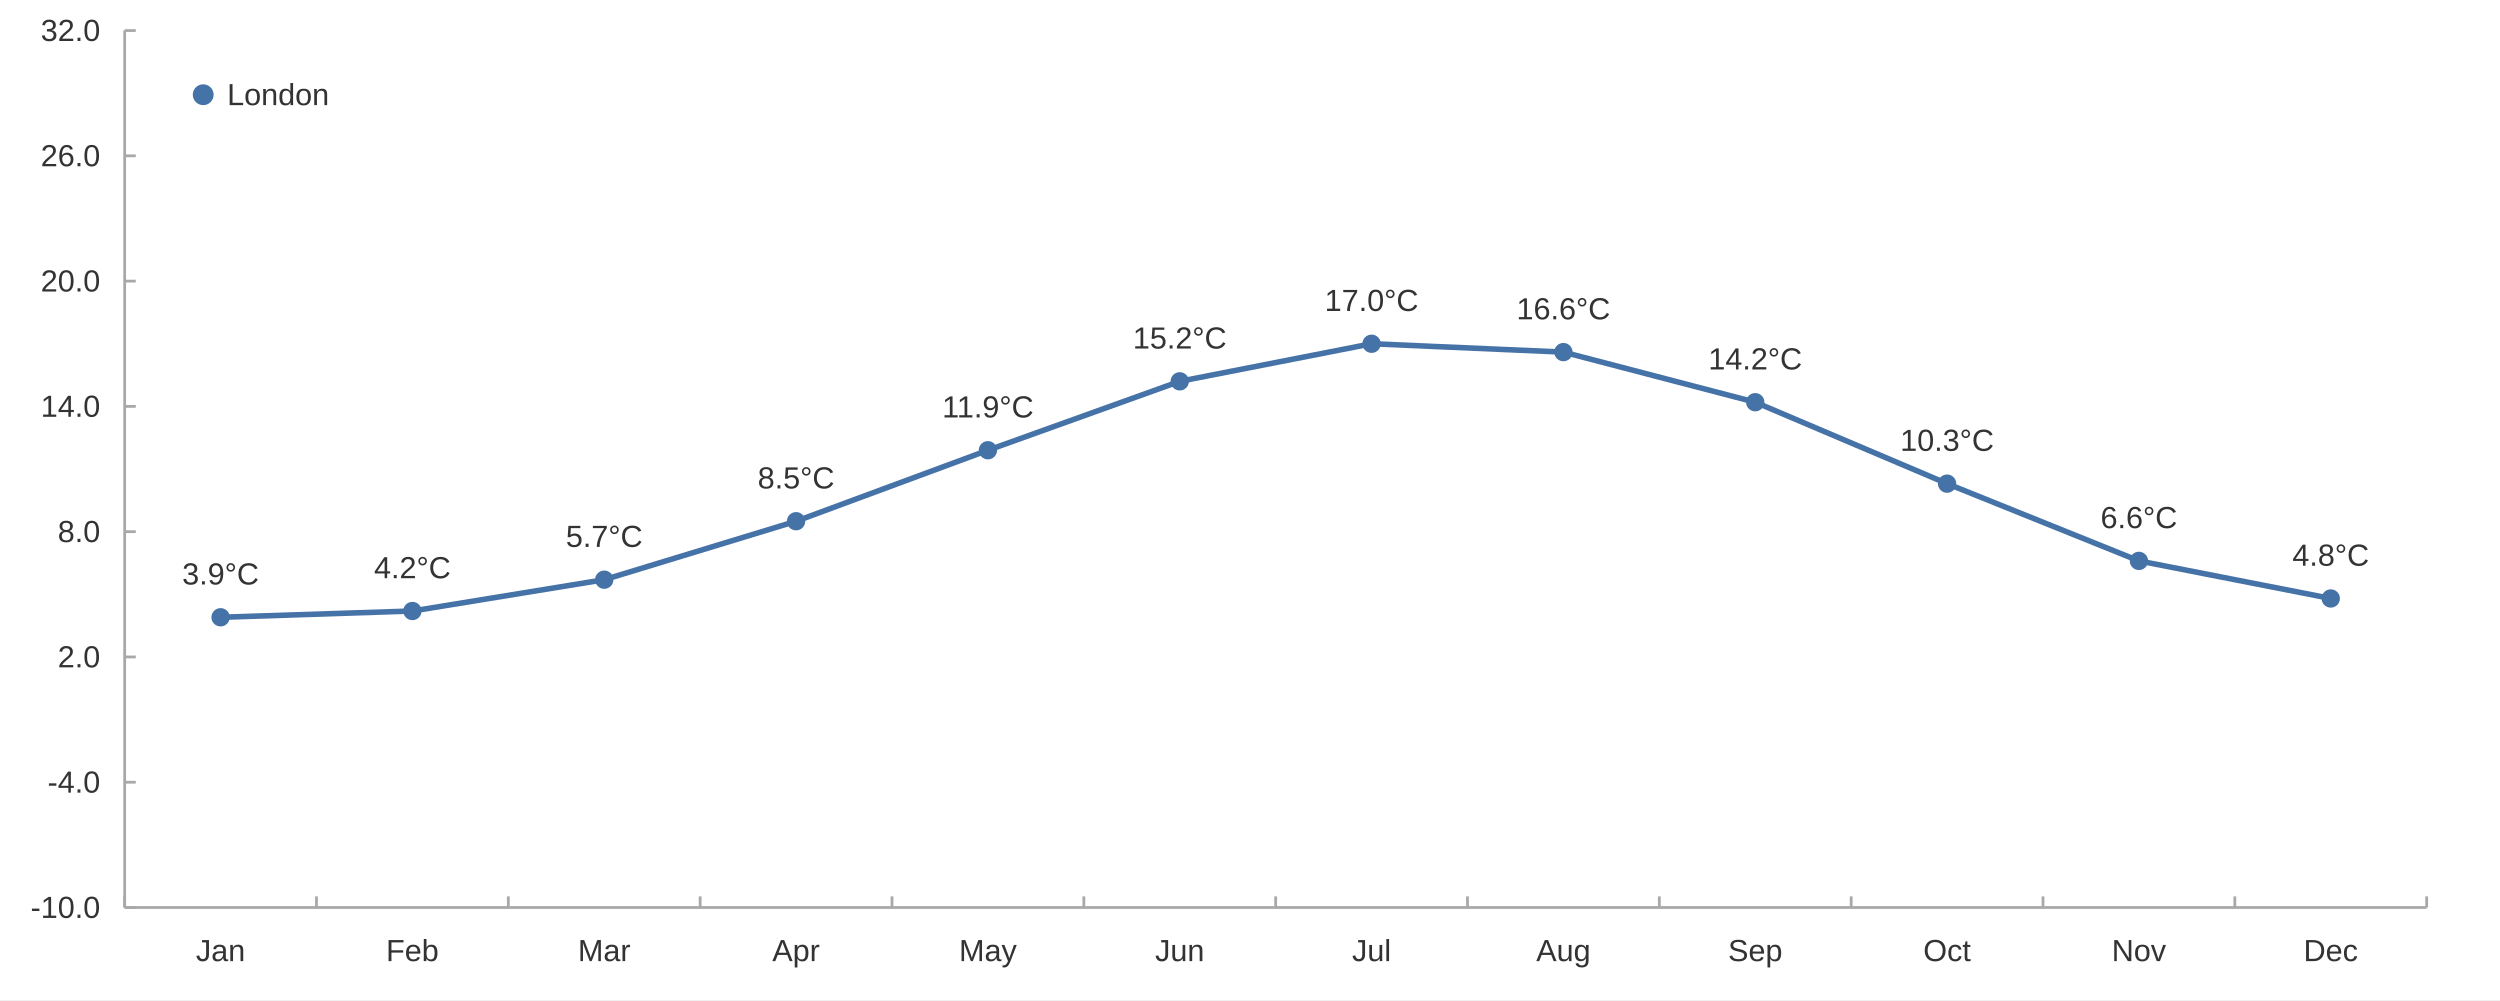
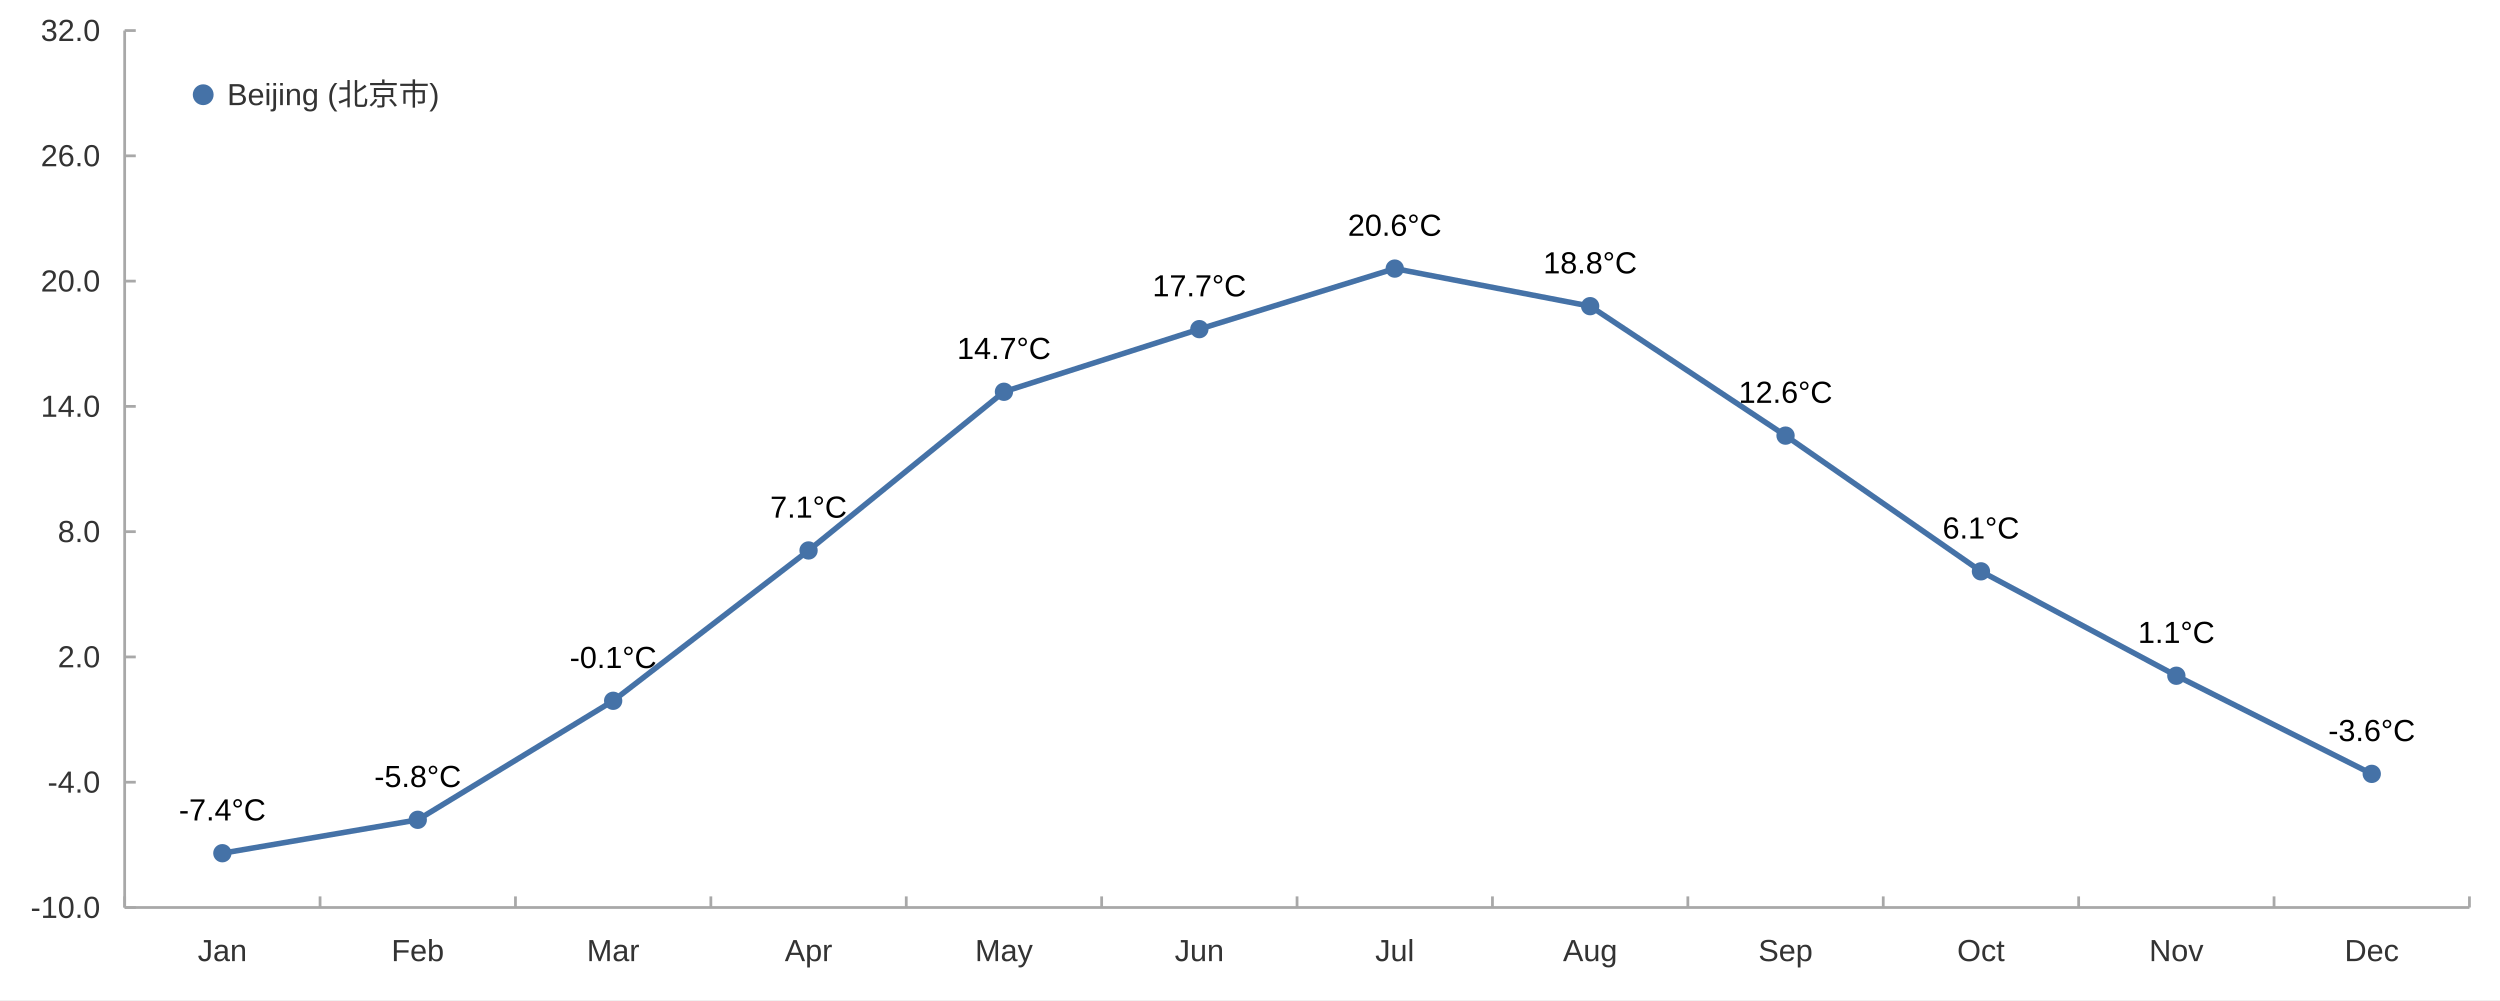
<svg xmlns="http://www.w3.org/2000/svg" width="1200" height="480" viewBox="0 0 1200.0 480.0">
  <rect width="1200" height="480" fill="#ffffff" />
-   <path stroke-width="1.333" stroke="#a8a8a8" fill="none" d="M59.837 435.6 L1164.8 435.6 " />
+   <path stroke-width="1.333" stroke="#a8a8a8" fill="none" d="M59.837 435.6 L1185.333 435.6 " />
  <path stroke-width="1.333" stroke="#a8a8a8" fill="none" d="M59.837 435.6 L59.837 430.267 " />
-   <path stroke-width="1.333" stroke="#a8a8a8" fill="none" d="M151.918 435.6 L151.918 430.267 " />
-   <path stroke-width="1.333" stroke="#a8a8a8" fill="none" d="M243.998 435.6 L243.998 430.267 " />
-   <path stroke-width="1.333" stroke="#a8a8a8" fill="none" d="M336.078 435.6 L336.078 430.267 " />
-   <path stroke-width="1.333" stroke="#a8a8a8" fill="none" d="M428.158 435.6 L428.158 430.267 " />
-   <path stroke-width="1.333" stroke="#a8a8a8" fill="none" d="M520.239 435.6 L520.239 430.267 " />
-   <path stroke-width="1.333" stroke="#a8a8a8" fill="none" d="M612.319 435.6 L612.319 430.267 " />
-   <path stroke-width="1.333" stroke="#a8a8a8" fill="none" d="M704.399 435.6 L704.399 430.267 " />
-   <path stroke-width="1.333" stroke="#a8a8a8" fill="none" d="M796.479 435.6 L796.479 430.267 " />
-   <path stroke-width="1.333" stroke="#a8a8a8" fill="none" d="M888.559 435.6 L888.559 430.267 " />
-   <path stroke-width="1.333" stroke="#a8a8a8" fill="none" d="M980.64 435.6 L980.64 430.267 " />
-   <path stroke-width="1.333" stroke="#a8a8a8" fill="none" d="M1072.72 435.6 L1072.72 430.267 " />
-   <path stroke-width="1.333" stroke="#a8a8a8" fill="none" d="M1164.8 435.6 L1164.8 430.267 " />
-   <text x="94.049" y="461.333" fill="#333333" font-size="14.667" font-family="Arial,Helvetica,'Helvetica Neue',sans-serif">Jan</text>
-   <text x="185.317" y="461.333" fill="#333333" font-size="14.667" font-family="Arial,Helvetica,'Helvetica Neue',sans-serif">Feb</text>
-   <text x="277.405" y="461.333" fill="#333333" font-size="14.667" font-family="Arial,Helvetica,'Helvetica Neue',sans-serif">Mar</text>
-   <text x="370.704" y="461.333" fill="#333333" font-size="14.667" font-family="Arial,Helvetica,'Helvetica Neue',sans-serif">Apr</text>
-   <text x="460.339" y="461.333" fill="#333333" font-size="14.667" font-family="Arial,Helvetica,'Helvetica Neue',sans-serif">May</text>
-   <text x="554.451" y="461.333" fill="#333333" font-size="14.667" font-family="Arial,Helvetica,'Helvetica Neue',sans-serif">Jun</text>
-   <text x="648.976" y="461.333" fill="#333333" font-size="14.667" font-family="Arial,Helvetica,'Helvetica Neue',sans-serif">Jul</text>
-   <text x="737.392" y="461.333" fill="#333333" font-size="14.667" font-family="Arial,Helvetica,'Helvetica Neue',sans-serif">Aug</text>
-   <text x="829.472" y="461.333" fill="#333333" font-size="14.667" font-family="Arial,Helvetica,'Helvetica Neue',sans-serif">Sep</text>
-   <text x="923.185" y="461.333" fill="#333333" font-size="14.667" font-family="Arial,Helvetica,'Helvetica Neue',sans-serif">Oct</text>
-   <text x="1013.633" y="461.333" fill="#333333" font-size="14.667" font-family="Arial,Helvetica,'Helvetica Neue',sans-serif">Nov</text>
-   <text x="1105.713" y="461.333" fill="#333333" font-size="14.667" font-family="Arial,Helvetica,'Helvetica Neue',sans-serif">Dec</text>
+   <path stroke-width="1.333" stroke="#a8a8a8" fill="none" d="M153.629 435.6 L153.629 430.267 " />
+   <path stroke-width="1.333" stroke="#a8a8a8" fill="none" d="M247.42 435.6 L247.42 430.267 " />
+   <path stroke-width="1.333" stroke="#a8a8a8" fill="none" d="M341.211 435.6 L341.211 430.267 " />
+   <path stroke-width="1.333" stroke="#a8a8a8" fill="none" d="M435.003 435.6 L435.003 430.267 " />
+   <path stroke-width="1.333" stroke="#a8a8a8" fill="none" d="M528.794 435.6 L528.794 430.267 " />
+   <path stroke-width="1.333" stroke="#a8a8a8" fill="none" d="M622.585 435.6 L622.585 430.267 " />
+   <path stroke-width="1.333" stroke="#a8a8a8" fill="none" d="M716.377 435.6 L716.377 430.267 " />
+   <path stroke-width="1.333" stroke="#a8a8a8" fill="none" d="M810.168 435.6 L810.168 430.267 " />
+   <path stroke-width="1.333" stroke="#a8a8a8" fill="none" d="M903.959 435.6 L903.959 430.267 " />
+   <path stroke-width="1.333" stroke="#a8a8a8" fill="none" d="M997.751 435.6 L997.751 430.267 " />
+   <path stroke-width="1.333" stroke="#a8a8a8" fill="none" d="M1091.542 435.6 L1091.542 430.267 " />
+   <path stroke-width="1.333" stroke="#a8a8a8" fill="none" d="M1185.333 435.6 L1185.333 430.267 " />
+   <text x="94.905" y="461.333" fill="#333333" font-size="14.667" font-family="Arial,Helvetica,'Helvetica Neue',sans-serif">Jan</text>
+   <text x="187.884" y="461.333" fill="#333333" font-size="14.667" font-family="Arial,Helvetica,'Helvetica Neue',sans-serif">Feb</text>
+   <text x="281.683" y="461.333" fill="#333333" font-size="14.667" font-family="Arial,Helvetica,'Helvetica Neue',sans-serif">Mar</text>
+   <text x="376.693" y="461.333" fill="#333333" font-size="14.667" font-family="Arial,Helvetica,'Helvetica Neue',sans-serif">Apr</text>
+   <text x="468.039" y="461.333" fill="#333333" font-size="14.667" font-family="Arial,Helvetica,'Helvetica Neue',sans-serif">May</text>
+   <text x="563.862" y="461.333" fill="#333333" font-size="14.667" font-family="Arial,Helvetica,'Helvetica Neue',sans-serif">Jun</text>
+   <text x="660.098" y="461.333" fill="#333333" font-size="14.667" font-family="Arial,Helvetica,'Helvetica Neue',sans-serif">Jul</text>
+   <text x="750.226" y="461.333" fill="#333333" font-size="14.667" font-family="Arial,Helvetica,'Helvetica Neue',sans-serif">Aug</text>
+   <text x="844.017" y="461.333" fill="#333333" font-size="14.667" font-family="Arial,Helvetica,'Helvetica Neue',sans-serif">Sep</text>
+   <text x="939.441" y="461.333" fill="#333333" font-size="14.667" font-family="Arial,Helvetica,'Helvetica Neue',sans-serif">Oct</text>
+   <text x="1031.6" y="461.333" fill="#333333" font-size="14.667" font-family="Arial,Helvetica,'Helvetica Neue',sans-serif">Nov</text>
+   <text x="1125.391" y="461.333" fill="#333333" font-size="14.667" font-family="Arial,Helvetica,'Helvetica Neue',sans-serif">Dec</text>
  <path stroke-width="1.333" stroke="#a8a8a8" fill="none" d="M59.837 14.667 L59.837 435.6 " />
  <path stroke-width="1.333" stroke="#a8a8a8" fill="none" d="M59.837 435.6 L65.171 435.6 " />
  <path stroke-width="1.333" stroke="#a8a8a8" fill="none" d="M59.837 375.467 L65.171 375.467 " />
  <path stroke-width="1.333" stroke="#a8a8a8" fill="none" d="M59.837 315.333 L65.171 315.333 " />
  <path stroke-width="1.333" stroke="#a8a8a8" fill="none" d="M59.837 255.2 L65.171 255.2 " />
  <path stroke-width="1.333" stroke="#a8a8a8" fill="none" d="M59.837 195.067 L65.171 195.067 " />
  <path stroke-width="1.333" stroke="#a8a8a8" fill="none" d="M59.837 134.933 L65.171 134.933 " />
  <path stroke-width="1.333" stroke="#a8a8a8" fill="none" d="M59.837 74.8 L65.171 74.8 " />
  <path stroke-width="1.333" stroke="#a8a8a8" fill="none" d="M59.837 14.667 L65.171 14.667 " />
  <text x="14.667" y="440.6" fill="#333333" font-size="14.667" font-family="Arial,Helvetica,'Helvetica Neue',sans-serif">-10.0</text>
  <text x="22.823" y="380.467" fill="#333333" font-size="14.667" font-family="Arial,Helvetica,'Helvetica Neue',sans-serif">-4.0</text>
  <text x="27.714" y="320.333" fill="#333333" font-size="14.667" font-family="Arial,Helvetica,'Helvetica Neue',sans-serif">2.0</text>
  <text x="27.714" y="260.2" fill="#333333" font-size="14.667" font-family="Arial,Helvetica,'Helvetica Neue',sans-serif">8.0</text>
  <text x="19.557" y="200.067" fill="#333333" font-size="14.667" font-family="Arial,Helvetica,'Helvetica Neue',sans-serif">14.0</text>
  <text x="19.557" y="139.933" fill="#333333" font-size="14.667" font-family="Arial,Helvetica,'Helvetica Neue',sans-serif">20.0</text>
  <text x="19.557" y="79.8" fill="#333333" font-size="14.667" font-family="Arial,Helvetica,'Helvetica Neue',sans-serif">26.0</text>
  <text x="19.557" y="19.667" fill="#333333" font-size="14.667" font-family="Arial,Helvetica,'Helvetica Neue',sans-serif">32.0</text>
-   <path stroke-width="2.667" stroke="#4572a7" fill="none" d="M105.878 296.291 L197.958 293.284 L290.038 278.251 L382.118 250.189 L474.198 216.113 L566.279 183.04 L658.359 165.0 L750.439 169.009 L842.519 193.062 L934.599 232.149 L1026.68 269.231 L1118.76 287.271 " />
-   <path fill="#4572a7" d="M110.278 296.291 M101.478 296.291 a4.4 4.4 0 1 0 8.8 0 a4.4 4.4 0 1 0 -8.8 0 " />
-   <path fill="#4572a7" d="M202.358 293.284 M193.558 293.284 a4.4 4.4 0 1 0 8.8 0 a4.4 4.4 0 1 0 -8.8 0 " />
-   <path fill="#4572a7" d="M294.438 278.251 M285.638 278.251 a4.4 4.4 0 1 0 8.8 0 a4.4 4.4 0 1 0 -8.8 0 " />
-   <path fill="#4572a7" d="M386.518 250.189 M377.718 250.189 a4.4 4.4 0 1 0 8.8 0 a4.4 4.4 0 1 0 -8.8 0 " />
-   <path fill="#4572a7" d="M478.598 216.113 M469.798 216.113 a4.4 4.4 0 1 0 8.8 0 a4.4 4.4 0 1 0 -8.8 0 " />
-   <path fill="#4572a7" d="M570.679 183.04 M561.879 183.04 a4.4 4.4 0 1 0 8.8 0 a4.4 4.4 0 1 0 -8.8 0 " />
-   <path fill="#4572a7" d="M662.759 165.0 M653.959 165.0 a4.4 4.4 0 1 0 8.8 0 a4.4 4.4 0 1 0 -8.8 0 " />
-   <path fill="#4572a7" d="M754.839 169.009 M746.039 169.009 a4.4 4.4 0 1 0 8.8 0 a4.4 4.4 0 1 0 -8.8 0 " />
-   <path fill="#4572a7" d="M846.919 193.062 M838.119 193.062 a4.4 4.4 0 1 0 8.8 0 a4.4 4.4 0 1 0 -8.8 0 " />
-   <path fill="#4572a7" d="M938.999 232.149 M930.199 232.149 a4.4 4.4 0 1 0 8.8 0 a4.4 4.4 0 1 0 -8.8 0 " />
-   <path fill="#4572a7" d="M1031.08 269.231 M1022.28 269.231 a4.4 4.4 0 1 0 8.8 0 a4.4 4.4 0 1 0 -8.8 0 " />
-   <path fill="#4572a7" d="M1123.16 287.271 M1114.36 287.271 a4.4 4.4 0 1 0 8.8 0 a4.4 4.4 0 1 0 -8.8 0 " />
-   <text x="87.448" y="280.558" fill="#333333" font-size="14.667" font-family="Arial,Helvetica,'Helvetica Neue',sans-serif">3.9°C</text>
-   <text x="179.528" y="277.551" fill="#333333" font-size="14.667" font-family="Arial,Helvetica,'Helvetica Neue',sans-serif">4.2°C</text>
-   <text x="271.608" y="262.518" fill="#333333" font-size="14.667" font-family="Arial,Helvetica,'Helvetica Neue',sans-serif">5.7°C</text>
-   <text x="363.689" y="234.456" fill="#333333" font-size="14.667" font-family="Arial,Helvetica,'Helvetica Neue',sans-serif">8.5°C</text>
-   <text x="452.238" y="200.38" fill="#333333" font-size="14.667" font-family="Arial,Helvetica,'Helvetica Neue',sans-serif">11.9°C</text>
-   <text x="543.771" y="167.307" fill="#333333" font-size="14.667" font-family="Arial,Helvetica,'Helvetica Neue',sans-serif">15.2°C</text>
-   <text x="635.851" y="149.267" fill="#333333" font-size="14.667" font-family="Arial,Helvetica,'Helvetica Neue',sans-serif">17.0°C</text>
-   <text x="727.931" y="153.276" fill="#333333" font-size="14.667" font-family="Arial,Helvetica,'Helvetica Neue',sans-serif">16.6°C</text>
-   <text x="820.011" y="177.329" fill="#333333" font-size="14.667" font-family="Arial,Helvetica,'Helvetica Neue',sans-serif">14.2°C</text>
-   <text x="912.092" y="216.416" fill="#333333" font-size="14.667" font-family="Arial,Helvetica,'Helvetica Neue',sans-serif">10.3°C</text>
-   <text x="1008.25" y="253.498" fill="#333333" font-size="14.667" font-family="Arial,Helvetica,'Helvetica Neue',sans-serif">6.6°C</text>
-   <text x="1100.33" y="271.538" fill="#333333" font-size="14.667" font-family="Arial,Helvetica,'Helvetica Neue',sans-serif">4.8°C</text>
+   <path stroke-width="2.667" stroke="#4572a7" fill="none" d="M106.733 409.542 L200.524 393.507 L294.316 336.38 L388.107 264.22 L481.898 188.051 L575.69 157.984 L669.481 128.92 L763.272 146.96 L857.064 209.098 L950.855 274.242 L1044.646 324.353 L1138.438 371.458 " />
+   <path fill="#4572a7" d="M111.133 409.542 M102.333 409.542 a4.4 4.4 0 1 0 8.8 0 a4.4 4.4 0 1 0 -8.8 0 " />
+   <path fill="#4572a7" d="M204.924 393.507 M196.124 393.507 a4.4 4.4 0 1 0 8.8 0 a4.4 4.4 0 1 0 -8.8 0 " />
+   <path fill="#4572a7" d="M298.716 336.38 M289.916 336.38 a4.4 4.4 0 1 0 8.8 0 a4.4 4.4 0 1 0 -8.8 0 " />
+   <path fill="#4572a7" d="M392.507 264.22 M383.707 264.22 a4.4 4.4 0 1 0 8.8 0 a4.4 4.4 0 1 0 -8.8 0 " />
+   <path fill="#4572a7" d="M486.298 188.051 M477.498 188.051 a4.4 4.4 0 1 0 8.8 0 a4.4 4.4 0 1 0 -8.8 0 " />
+   <path fill="#4572a7" d="M580.09 157.984 M571.29 157.984 a4.4 4.4 0 1 0 8.8 0 a4.4 4.4 0 1 0 -8.8 0 " />
+   <path fill="#4572a7" d="M673.881 128.92 M665.081 128.92 a4.4 4.4 0 1 0 8.8 0 a4.4 4.4 0 1 0 -8.8 0 " />
+   <path fill="#4572a7" d="M767.672 146.96 M758.872 146.96 a4.4 4.4 0 1 0 8.8 0 a4.4 4.4 0 1 0 -8.8 0 " />
+   <path fill="#4572a7" d="M861.464 209.098 M852.664 209.098 a4.4 4.4 0 1 0 8.8 0 a4.4 4.4 0 1 0 -8.8 0 " />
+   <path fill="#4572a7" d="M955.255 274.242 M946.455 274.242 a4.4 4.4 0 1 0 8.8 0 a4.4 4.4 0 1 0 -8.8 0 " />
+   <path fill="#4572a7" d="M1049.046 324.353 M1040.246 324.353 a4.4 4.4 0 1 0 8.8 0 a4.4 4.4 0 1 0 -8.8 0 " />
+   <path fill="#4572a7" d="M1142.838 371.458 M1134.038 371.458 a4.4 4.4 0 1 0 8.8 0 a4.4 4.4 0 1 0 -8.8 0 " />
+   <text x="85.858" y="393.809" fill="#000000" font-size="14.667" font-family="Arial,Helvetica,'Helvetica Neue',sans-serif">-7.4°C</text>
+   <text x="179.649" y="377.773" fill="#000000" font-size="14.667" font-family="Arial,Helvetica,'Helvetica Neue',sans-serif">-5.8°C</text>
+   <text x="273.441" y="320.647" fill="#000000" font-size="14.667" font-family="Arial,Helvetica,'Helvetica Neue',sans-serif">-0.1°C</text>
+   <text x="369.677" y="248.487" fill="#000000" font-size="14.667" font-family="Arial,Helvetica,'Helvetica Neue',sans-serif">7.1°C</text>
+   <text x="459.391" y="172.318" fill="#000000" font-size="14.667" font-family="Arial,Helvetica,'Helvetica Neue',sans-serif">14.7°C</text>
+   <text x="553.182" y="142.251" fill="#000000" font-size="14.667" font-family="Arial,Helvetica,'Helvetica Neue',sans-serif">17.7°C</text>
+   <text x="646.973" y="113.187" fill="#000000" font-size="14.667" font-family="Arial,Helvetica,'Helvetica Neue',sans-serif">20.6°C</text>
+   <text x="740.765" y="131.227" fill="#000000" font-size="14.667" font-family="Arial,Helvetica,'Helvetica Neue',sans-serif">18.8°C</text>
+   <text x="834.556" y="193.364" fill="#000000" font-size="14.667" font-family="Arial,Helvetica,'Helvetica Neue',sans-serif">12.6°C</text>
+   <text x="932.425" y="258.509" fill="#000000" font-size="14.667" font-family="Arial,Helvetica,'Helvetica Neue',sans-serif">6.1°C</text>
+   <text x="1026.217" y="308.62" fill="#000000" font-size="14.667" font-family="Arial,Helvetica,'Helvetica Neue',sans-serif">1.1°C</text>
+   <text x="1117.563" y="355.724" fill="#000000" font-size="14.667" font-family="Arial,Helvetica,'Helvetica Neue',sans-serif">-3.6°C</text>
  <path fill="#4572a7" d="M102.537 45.467 M92.537 45.467 a5.0 5.0 0 1 0 10.0 0 a5.0 5.0 0 1 0 -10.0 0 " />
-   <text x="109.037" y="50.467" fill="#333333" font-size="14.667" font-family="Arial,Helvetica,'Helvetica Neue',sans-serif">London</text>
+   <text x="109.037" y="50.467" fill="#333333" font-size="14.667" font-family="Arial,Helvetica,'Helvetica Neue',sans-serif">Beijing (北京市)</text>
</svg>
